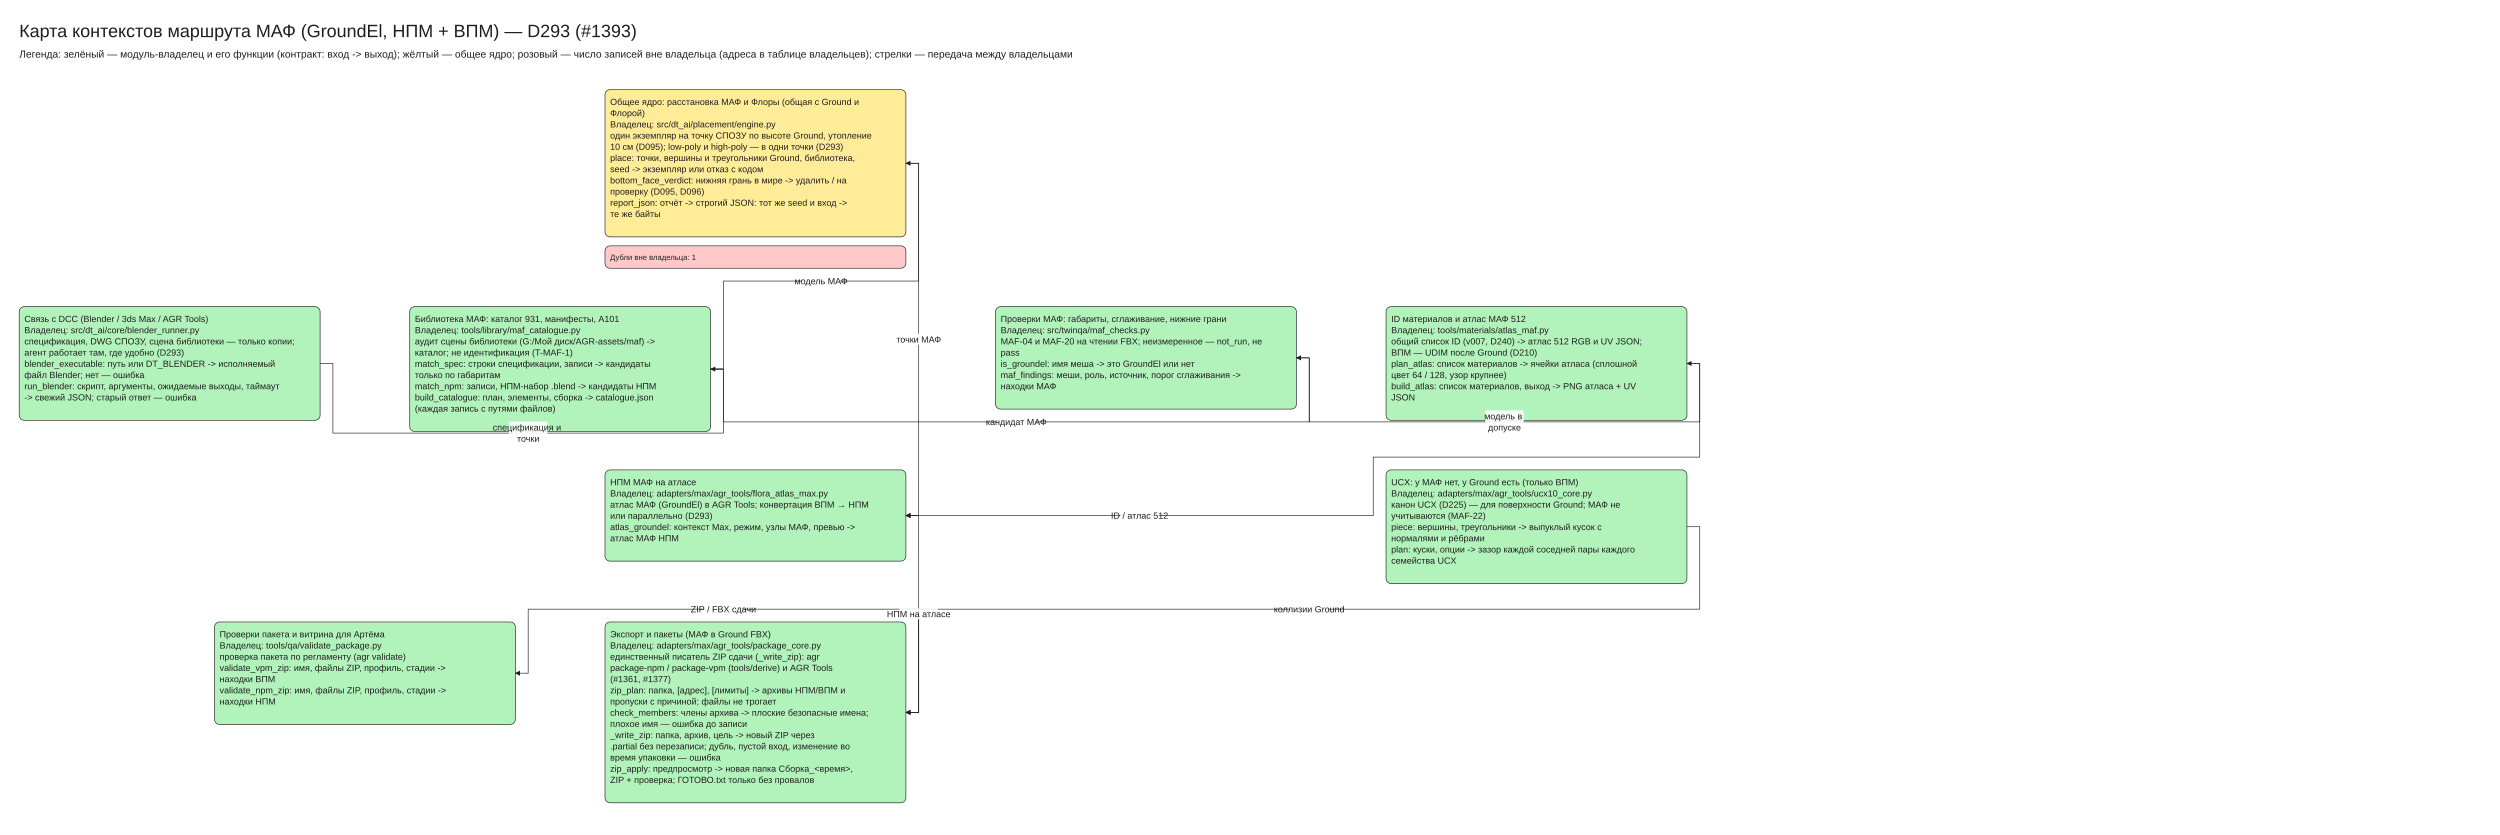
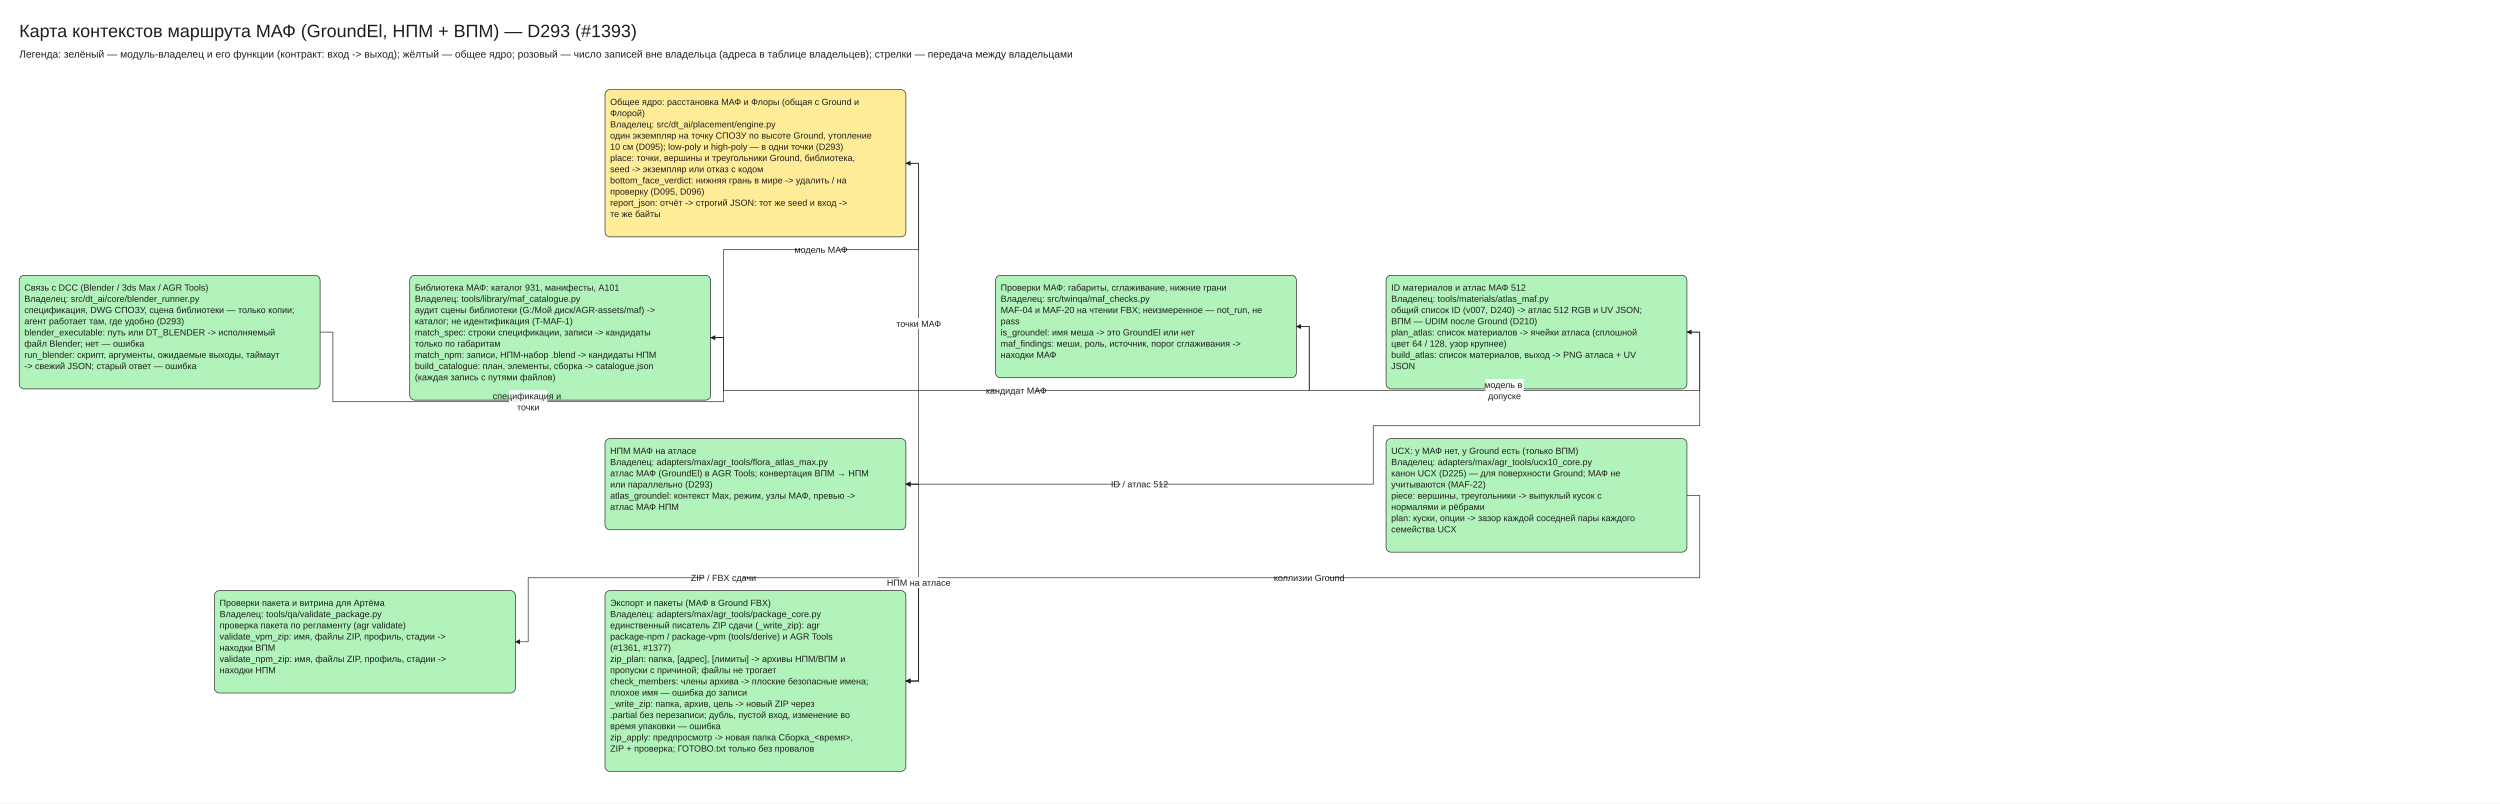
- <svg xmlns="http://www.w3.org/2000/svg" viewBox="10 -30 3905 1304" width="3905" height="1304" font-family="Segoe UI, Arial, sans-serif">
+ <svg xmlns="http://www.w3.org/2000/svg" viewBox="10 -30 3905 1255" width="3905" height="1255" font-family="Segoe UI, Arial, sans-serif">
  <defs>
    <marker id="arrow" viewBox="0 0 10 10" refX="9" refY="5" markerWidth="8" markerHeight="8" orient="auto-start-reverse">
      <path d="M0,0 L10,5 L0,10 z" fill="#1e1e1e" />
    </marker>
  </defs>
-   <rect x="10" y="-30" width="3905" height="1304" fill="#ffffff" />
+   <rect x="10" y="-30" width="3905" height="1255" fill="#ffffff" />
  <rect x="955.0" y="110" width="470" height="230.0" rx="8" fill="#ffec99" stroke="#1e1e1e" />
-   <rect x="955.0" y="354.0" width="470" height="35.0" rx="8" fill="#ffc9c9" stroke="#1e1e1e" />
-   <rect x="40.0" y="449.0" width="470" height="177.5" rx="8" fill="#b2f2bb" stroke="#1e1e1e" />
-   <rect x="650.0" y="449.0" width="470" height="195.0" rx="8" fill="#b2f2bb" stroke="#1e1e1e" />
-   <rect x="1565.0" y="449.0" width="470" height="160.0" rx="8" fill="#b2f2bb" stroke="#1e1e1e" />
-   <rect x="2175.0" y="449.0" width="470" height="177.5" rx="8" fill="#b2f2bb" stroke="#1e1e1e" />
-   <rect x="955.0" y="704.0" width="470" height="142.5" rx="8" fill="#b2f2bb" stroke="#1e1e1e" />
-   <rect x="2175.0" y="704.0" width="470" height="177.5" rx="8" fill="#b2f2bb" stroke="#1e1e1e" />
-   <rect x="955.0" y="941.5" width="470" height="282.5" rx="8" fill="#b2f2bb" stroke="#1e1e1e" />
-   <rect x="345.0" y="941.5" width="470" height="160.0" rx="8" fill="#b2f2bb" stroke="#1e1e1e" />
-   <polyline points="510.0,537.75 530.0,537.75 530.0,646.5 1140.0,646.5 1140.0,546.5 1120.0,546.5" fill="none" stroke="#1e1e1e" marker-end="url(#arrow)" />
-   <polyline points="1120.0,546.5 1140.0,546.5 1140.0,629.0 2055.0,629.0 2055.0,529.0 2035.0,529.0" fill="none" stroke="#1e1e1e" marker-end="url(#arrow)" />
-   <polyline points="2035.0,529.0 2055.0,529.0 2055.0,629.0 2665.0,629.0 2665.0,537.75 2645.0,537.75" fill="none" stroke="#1e1e1e" marker-end="url(#arrow)" />
-   <polyline points="1120.0,546.5 1140.0,546.5 1140.0,409.0 1445.0,409.0 1445.0,225.0 1425.0,225.0" fill="none" stroke="#1e1e1e" marker-end="url(#arrow)" />
-   <polyline points="1425.0,225.0 1445.0,225.0 1445.0,775.25 1425.0,775.25" fill="none" stroke="#1e1e1e" marker-end="url(#arrow)" />
-   <polyline points="2645.0,537.75 2665.0,537.75 2665.0,684.0 2155.0,684.0 2155.0,775.25 1425.0,775.25" fill="none" stroke="#1e1e1e" marker-end="url(#arrow)" />
-   <polyline points="1425.0,775.25 1445.0,775.25 1445.0,1082.75 1425.0,1082.75" fill="none" stroke="#1e1e1e" marker-end="url(#arrow)" />
-   <polyline points="2645.0,792.75 2665.0,792.75 2665.0,921.5 1445.0,921.5 1445.0,1082.75 1425.0,1082.75" fill="none" stroke="#1e1e1e" marker-end="url(#arrow)" />
-   <polyline points="1425.0,1082.75 1445.0,1082.75 1445.0,921.5 835.0,921.5 835.0,1021.5 815.0,1021.5" fill="none" stroke="#1e1e1e" marker-end="url(#arrow)" />
+   <rect x="40.0" y="400.0" width="470" height="177.5" rx="8" fill="#b2f2bb" stroke="#1e1e1e" />
+   <rect x="650.0" y="400.0" width="470" height="195.0" rx="8" fill="#b2f2bb" stroke="#1e1e1e" />
+   <rect x="1565.0" y="400.0" width="470" height="160.0" rx="8" fill="#b2f2bb" stroke="#1e1e1e" />
+   <rect x="2175.0" y="400.0" width="470" height="177.5" rx="8" fill="#b2f2bb" stroke="#1e1e1e" />
+   <rect x="955.0" y="655.0" width="470" height="142.5" rx="8" fill="#b2f2bb" stroke="#1e1e1e" />
+   <rect x="2175.0" y="655.0" width="470" height="177.5" rx="8" fill="#b2f2bb" stroke="#1e1e1e" />
+   <rect x="955.0" y="892.5" width="470" height="282.5" rx="8" fill="#b2f2bb" stroke="#1e1e1e" />
+   <rect x="345.0" y="892.5" width="470" height="160.0" rx="8" fill="#b2f2bb" stroke="#1e1e1e" />
+   <polyline points="510.0,488.75 530.0,488.75 530.0,597.5 1140.0,597.5 1140.0,497.5 1120.0,497.5" fill="none" stroke="#1e1e1e" marker-end="url(#arrow)" />
+   <polyline points="1120.0,497.5 1140.0,497.5 1140.0,580.0 2055.0,580.0 2055.0,480.0 2035.0,480.0" fill="none" stroke="#1e1e1e" marker-end="url(#arrow)" />
+   <polyline points="2035.0,480.0 2055.0,480.0 2055.0,580.0 2665.0,580.0 2665.0,488.75 2645.0,488.75" fill="none" stroke="#1e1e1e" marker-end="url(#arrow)" />
+   <polyline points="1120.0,497.5 1140.0,497.5 1140.0,360.0 1445.0,360.0 1445.0,225.0 1425.0,225.0" fill="none" stroke="#1e1e1e" marker-end="url(#arrow)" />
+   <polyline points="1425.0,225.0 1445.0,225.0 1445.0,726.25 1425.0,726.25" fill="none" stroke="#1e1e1e" marker-end="url(#arrow)" />
+   <polyline points="2645.0,488.75 2665.0,488.75 2665.0,635.0 2155.0,635.0 2155.0,726.25 1425.0,726.25" fill="none" stroke="#1e1e1e" marker-end="url(#arrow)" />
+   <polyline points="1425.0,726.25 1445.0,726.25 1445.0,1033.75 1425.0,1033.75" fill="none" stroke="#1e1e1e" marker-end="url(#arrow)" />
+   <polyline points="2645.0,743.75 2665.0,743.75 2665.0,872.5 1445.0,872.5 1445.0,1033.75 1425.0,1033.75" fill="none" stroke="#1e1e1e" marker-end="url(#arrow)" />
+   <polyline points="1425.0,1033.75 1445.0,1033.75 1445.0,872.5 835.0,872.5 835.0,972.5 815.0,972.5" fill="none" stroke="#1e1e1e" marker-end="url(#arrow)" />
  <text x="40" y="0" font-size="28" text-anchor="start" fill="#1e1e1e">
    <tspan x="40" dy="28">Карта контекстов маршрута МАФ (GroundEl, НПМ + ВПМ) — D293 (#1393)</tspan>
  </text>
  <text x="40" y="44" font-size="16" text-anchor="start" fill="#1e1e1e">
    <tspan x="40" dy="16">Легенда: зелёный — модуль-владелец и его функции (контракт: вход -&gt; выход); жёлтый — общее ядро; розовый — число записей вне владельца (адреса в таблице владельцев); стрелки — передача между владельцами</tspan>
  </text>
  <text x="963.0" y="120.0" font-size="14" text-anchor="start" fill="#1e1e1e">
    <tspan x="963.0" dy="14">Общее ядро: расстановка МАФ и Флоры (общая с Ground и</tspan>
    <tspan x="963.0" dy="17.5">Флорой)</tspan>
    <tspan x="963.0" dy="17.5">Владелец: src/dt_ai/placement/engine.py</tspan>
    <tspan x="963.0" dy="17.5">один экземпляр на точку СПОЗУ по высоте Ground, утопление</tspan>
    <tspan x="963.0" dy="17.5">10 см (D095); low-poly и high-poly — в одни точки (D293)</tspan>
    <tspan x="963.0" dy="17.5" />
    <tspan x="963.0" dy="17.5">place: точки, вершины и треугольники Ground, библиотека,</tspan>
    <tspan x="963.0" dy="17.5">seed -&gt; экземпляр или отказ с кодом</tspan>
    <tspan x="963.0" dy="17.5">bottom_face_verdict: нижняя грань в мире -&gt; удалить / на</tspan>
    <tspan x="963.0" dy="17.5">проверку (D095, D096)</tspan>
    <tspan x="963.0" dy="17.5">report_json: отчёт -&gt; строгий JSON: тот же seed и вход -&gt;</tspan>
    <tspan x="963.0" dy="17.5">те же байты</tspan>
  </text>
-   <text x="963.0" y="364.0" font-size="12" text-anchor="start" fill="#1e1e1e">
-     <tspan x="963.0" dy="12">Дубли вне владельца: 1</tspan>
-   </text>
-   <text x="48.0" y="459.0" font-size="14" text-anchor="start" fill="#1e1e1e">
+   <text x="48.0" y="410.0" font-size="14" text-anchor="start" fill="#1e1e1e">
    <tspan x="48.0" dy="14">Связь с DCC (Blender / 3ds Max / AGR Tools)</tspan>
    <tspan x="48.0" dy="17.5">Владелец: src/dt_ai/core/blender_runner.py</tspan>
    <tspan x="48.0" dy="17.5">спецификация, DWG СПОЗУ, сцена библиотеки — только копии;</tspan>
    <tspan x="48.0" dy="17.5">агент работает там, где удобно (D293)</tspan>
    <tspan x="48.0" dy="17.5" />
    <tspan x="48.0" dy="17.5">blender_executable: путь или DT_BLENDER -&gt; исполняемый</tspan>
    <tspan x="48.0" dy="17.5">файл Blender; нет — ошибка</tspan>
    <tspan x="48.0" dy="17.5">run_blender: скрипт, аргументы, ожидаемые выходы, таймаут</tspan>
    <tspan x="48.0" dy="17.5">-&gt; свежий JSON; старый ответ — ошибка</tspan>
  </text>
-   <text x="658.0" y="459.0" font-size="14" text-anchor="start" fill="#1e1e1e">
+   <text x="658.0" y="410.0" font-size="14" text-anchor="start" fill="#1e1e1e">
    <tspan x="658.0" dy="14">Библиотека МАФ: каталог 931, манифесты, A101</tspan>
    <tspan x="658.0" dy="17.5">Владелец: tools/library/maf_catalogue.py</tspan>
    <tspan x="658.0" dy="17.5">аудит сцены библиотеки (G:/Мой диск/AGR-assets/maf) -&gt;</tspan>
    <tspan x="658.0" dy="17.5">каталог; не идентификация (T-MAF-1)</tspan>
    <tspan x="658.0" dy="17.5" />
    <tspan x="658.0" dy="17.5">match_spec: строки спецификации, записи -&gt; кандидаты</tspan>
    <tspan x="658.0" dy="17.5">только по габаритам</tspan>
    <tspan x="658.0" dy="17.5">match_npm: записи, НПМ-набор .blend -&gt; кандидаты НПМ</tspan>
    <tspan x="658.0" dy="17.5">build_catalogue: план, элементы, сборка -&gt; catalogue.json</tspan>
    <tspan x="658.0" dy="17.5">(каждая запись с путями файлов)</tspan>
  </text>
-   <text x="1573.0" y="459.0" font-size="14" text-anchor="start" fill="#1e1e1e">
+   <text x="1573.0" y="410.0" font-size="14" text-anchor="start" fill="#1e1e1e">
    <tspan x="1573.0" dy="14">Проверки МАФ: габариты, сглаживание, нижние грани</tspan>
    <tspan x="1573.0" dy="17.5">Владелец: src/twinqa/maf_checks.py</tspan>
    <tspan x="1573.0" dy="17.5">MAF-04 и MAF-20 на чтении FBX; неизмеренное — not_run, не</tspan>
    <tspan x="1573.0" dy="17.5">pass</tspan>
    <tspan x="1573.0" dy="17.5" />
    <tspan x="1573.0" dy="17.5">is_groundel: имя меша -&gt; это GroundEl или нет</tspan>
    <tspan x="1573.0" dy="17.5">maf_findings: меши, роль, источник, порог сглаживания -&gt;</tspan>
    <tspan x="1573.0" dy="17.5">находки МАФ</tspan>
  </text>
-   <text x="2183.0" y="459.0" font-size="14" text-anchor="start" fill="#1e1e1e">
+   <text x="2183.0" y="410.0" font-size="14" text-anchor="start" fill="#1e1e1e">
    <tspan x="2183.0" dy="14">ID материалов и атлас МАФ 512</tspan>
    <tspan x="2183.0" dy="17.5">Владелец: tools/materials/atlas_maf.py</tspan>
    <tspan x="2183.0" dy="17.5">общий список ID (v007, D240) -&gt; атлас 512 RGB и UV JSON;</tspan>
    <tspan x="2183.0" dy="17.5">ВПМ — UDIM после Ground (D210)</tspan>
    <tspan x="2183.0" dy="17.5" />
    <tspan x="2183.0" dy="17.5">plan_atlas: список материалов -&gt; ячейки атласа (сплошной</tspan>
    <tspan x="2183.0" dy="17.5">цвет 64 / 128, узор крупнее)</tspan>
    <tspan x="2183.0" dy="17.5">build_atlas: список материалов, выход -&gt; PNG атласа + UV</tspan>
    <tspan x="2183.0" dy="17.5">JSON</tspan>
  </text>
-   <text x="963.0" y="714.0" font-size="14" text-anchor="start" fill="#1e1e1e">
+   <text x="963.0" y="665.0" font-size="14" text-anchor="start" fill="#1e1e1e">
    <tspan x="963.0" dy="14">НПМ МАФ на атласе</tspan>
    <tspan x="963.0" dy="17.5">Владелец: adapters/max/agr_tools/flora_atlas_max.py</tspan>
    <tspan x="963.0" dy="17.5">атлас МАФ (GroundEl) в AGR Tools; конвертация ВПМ → НПМ</tspan>
    <tspan x="963.0" dy="17.5">или параллельно (D293)</tspan>
    <tspan x="963.0" dy="17.5" />
    <tspan x="963.0" dy="17.5">atlas_groundel: контекст Max, режим, узлы МАФ, превью -&gt;</tspan>
    <tspan x="963.0" dy="17.5">атлас МАФ НПМ</tspan>
  </text>
-   <text x="2183.0" y="714.0" font-size="14" text-anchor="start" fill="#1e1e1e">
+   <text x="2183.0" y="665.0" font-size="14" text-anchor="start" fill="#1e1e1e">
    <tspan x="2183.0" dy="14">UCX: у МАФ нет, у Ground есть (только ВПМ)</tspan>
    <tspan x="2183.0" dy="17.5">Владелец: adapters/max/agr_tools/ucx10_core.py</tspan>
    <tspan x="2183.0" dy="17.5">канон UCX (D225) — для поверхности Ground; МАФ не</tspan>
    <tspan x="2183.0" dy="17.5">учитываются (MAF-22)</tspan>
    <tspan x="2183.0" dy="17.5" />
    <tspan x="2183.0" dy="17.5">piece: вершины, треугольники -&gt; выпуклый кусок с</tspan>
    <tspan x="2183.0" dy="17.5">нормалями и рёбрами</tspan>
    <tspan x="2183.0" dy="17.5">plan: куски, опции -&gt; зазор каждой соседней пары каждого</tspan>
    <tspan x="2183.0" dy="17.5">семейства UCX</tspan>
  </text>
-   <text x="963.0" y="951.5" font-size="14" text-anchor="start" fill="#1e1e1e">
+   <text x="963.0" y="902.5" font-size="14" text-anchor="start" fill="#1e1e1e">
    <tspan x="963.0" dy="14">Экспорт и пакеты (МАФ в Ground FBX)</tspan>
    <tspan x="963.0" dy="17.5">Владелец: adapters/max/agr_tools/package_core.py</tspan>
    <tspan x="963.0" dy="17.5">единственный писатель ZIP сдачи (_write_zip): agr</tspan>
    <tspan x="963.0" dy="17.5">package-npm / package-vpm (tools/derive) и AGR Tools</tspan>
    <tspan x="963.0" dy="17.5">(#1361, #1377)</tspan>
    <tspan x="963.0" dy="17.5" />
    <tspan x="963.0" dy="17.5">zip_plan: папка, [адрес], [лимиты] -&gt; архивы НПМ/ВПМ и</tspan>
    <tspan x="963.0" dy="17.5">пропуски с причиной; файлы не трогает</tspan>
    <tspan x="963.0" dy="17.5">check_members: члены архива -&gt; плоские безопасные имена;</tspan>
    <tspan x="963.0" dy="17.5">плохое имя — ошибка до записи</tspan>
    <tspan x="963.0" dy="17.5">_write_zip: папка, архив, цель -&gt; новый ZIP через</tspan>
    <tspan x="963.0" dy="17.5">.partial без перезаписи; дубль, пустой вход, изменение во</tspan>
    <tspan x="963.0" dy="17.5">время упаковки — ошибка</tspan>
    <tspan x="963.0" dy="17.5">zip_apply: предпросмотр -&gt; новая папка Сборка_&lt;время&gt;,</tspan>
    <tspan x="963.0" dy="17.5">ZIP + проверка; ГОТОВО.txt только без провалов</tspan>
  </text>
-   <text x="353.0" y="951.5" font-size="14" text-anchor="start" fill="#1e1e1e">
+   <text x="353.0" y="902.5" font-size="14" text-anchor="start" fill="#1e1e1e">
    <tspan x="353.0" dy="14">Проверки пакета и витрина для Артёма</tspan>
    <tspan x="353.0" dy="17.5">Владелец: tools/qa/validate_package.py</tspan>
    <tspan x="353.0" dy="17.5">проверка пакета по регламенту (agr validate)</tspan>
    <tspan x="353.0" dy="17.5" />
    <tspan x="353.0" dy="17.5">validate_vpm_zip: имя, файлы ZIP, профиль, стадии -&gt;</tspan>
    <tspan x="353.0" dy="17.5">находки ВПМ</tspan>
    <tspan x="353.0" dy="17.5">validate_npm_zip: имя, файлы ZIP, профиль, стадии -&gt;</tspan>
    <tspan x="353.0" dy="17.5">находки НПМ</tspan>
  </text>
-   <rect x="805.0" y="628.5" width="60" height="35.0" fill="#ffffff" opacity="0.9" />
-   <text x="835.0" y="628.5" font-size="14" text-anchor="middle" fill="#1e1e1e">
+   <rect x="805.0" y="579.5" width="60" height="35.0" fill="#ffffff" opacity="0.9" />
+   <text x="835.0" y="579.5" font-size="14" text-anchor="middle" fill="#1e1e1e">
    <tspan x="835.0" dy="14">спецификация и</tspan>
    <tspan x="835.0" dy="17.5">точки</tspan>
  </text>
-   <rect x="1567.5" y="620.0" width="60" height="17.5" fill="#ffffff" opacity="0.9" />
-   <text x="1597.5" y="620.0" font-size="14" text-anchor="middle" fill="#1e1e1e">
+   <rect x="1567.5" y="571.0" width="60" height="17.5" fill="#ffffff" opacity="0.9" />
+   <text x="1597.5" y="571.0" font-size="14" text-anchor="middle" fill="#1e1e1e">
    <tspan x="1597.5" dy="14">кандидат МАФ</tspan>
  </text>
-   <rect x="2330.0" y="611.0" width="60" height="35.0" fill="#ffffff" opacity="0.9" />
-   <text x="2360.0" y="611.0" font-size="14" text-anchor="middle" fill="#1e1e1e">
+   <rect x="2330.0" y="562.0" width="60" height="35.0" fill="#ffffff" opacity="0.9" />
+   <text x="2360.0" y="562.0" font-size="14" text-anchor="middle" fill="#1e1e1e">
    <tspan x="2360.0" dy="14">модель в</tspan>
    <tspan x="2360.0" dy="17.5">допуске</tspan>
  </text>
-   <rect x="1262.5" y="400.0" width="60" height="17.5" fill="#ffffff" opacity="0.9" />
-   <text x="1292.5" y="400.0" font-size="14" text-anchor="middle" fill="#1e1e1e">
+   <rect x="1262.5" y="351.0" width="60" height="17.5" fill="#ffffff" opacity="0.9" />
+   <text x="1292.5" y="351.0" font-size="14" text-anchor="middle" fill="#1e1e1e">
    <tspan x="1292.5" dy="14">модель МАФ</tspan>
  </text>
-   <rect x="1415.0" y="491.12" width="60" height="17.5" fill="#ffffff" opacity="0.9" />
-   <text x="1445.0" y="491.12" font-size="14" text-anchor="middle" fill="#1e1e1e">
+   <rect x="1415.0" y="466.62" width="60" height="17.5" fill="#ffffff" opacity="0.9" />
+   <text x="1445.0" y="466.62" font-size="14" text-anchor="middle" fill="#1e1e1e">
    <tspan x="1445.0" dy="14">точки МАФ</tspan>
  </text>
-   <rect x="1760.0" y="766.25" width="60" height="17.5" fill="#ffffff" opacity="0.9" />
-   <text x="1790.0" y="766.25" font-size="14" text-anchor="middle" fill="#1e1e1e">
+   <rect x="1760.0" y="717.25" width="60" height="17.5" fill="#ffffff" opacity="0.9" />
+   <text x="1790.0" y="717.25" font-size="14" text-anchor="middle" fill="#1e1e1e">
    <tspan x="1790.0" dy="14">ID / атлас 512</tspan>
  </text>
-   <rect x="1415.0" y="920.0" width="60" height="17.5" fill="#ffffff" opacity="0.9" />
-   <text x="1445.0" y="920.0" font-size="14" text-anchor="middle" fill="#1e1e1e">
+   <rect x="1415.0" y="871.0" width="60" height="17.5" fill="#ffffff" opacity="0.9" />
+   <text x="1445.0" y="871.0" font-size="14" text-anchor="middle" fill="#1e1e1e">
    <tspan x="1445.0" dy="14">НПМ на атласе</tspan>
  </text>
-   <rect x="2025.0" y="912.5" width="60" height="17.5" fill="#ffffff" opacity="0.9" />
-   <text x="2055.0" y="912.5" font-size="14" text-anchor="middle" fill="#1e1e1e">
+   <rect x="2025.0" y="863.5" width="60" height="17.5" fill="#ffffff" opacity="0.9" />
+   <text x="2055.0" y="863.5" font-size="14" text-anchor="middle" fill="#1e1e1e">
    <tspan x="2055.0" dy="14">коллизии Ground</tspan>
  </text>
-   <rect x="1110.0" y="912.5" width="60" height="17.5" fill="#ffffff" opacity="0.9" />
-   <text x="1140.0" y="912.5" font-size="14" text-anchor="middle" fill="#1e1e1e">
+   <rect x="1110.0" y="863.5" width="60" height="17.5" fill="#ffffff" opacity="0.9" />
+   <text x="1140.0" y="863.5" font-size="14" text-anchor="middle" fill="#1e1e1e">
    <tspan x="1140.0" dy="14">ZIP / FBX сдачи</tspan>
  </text>
</svg>
